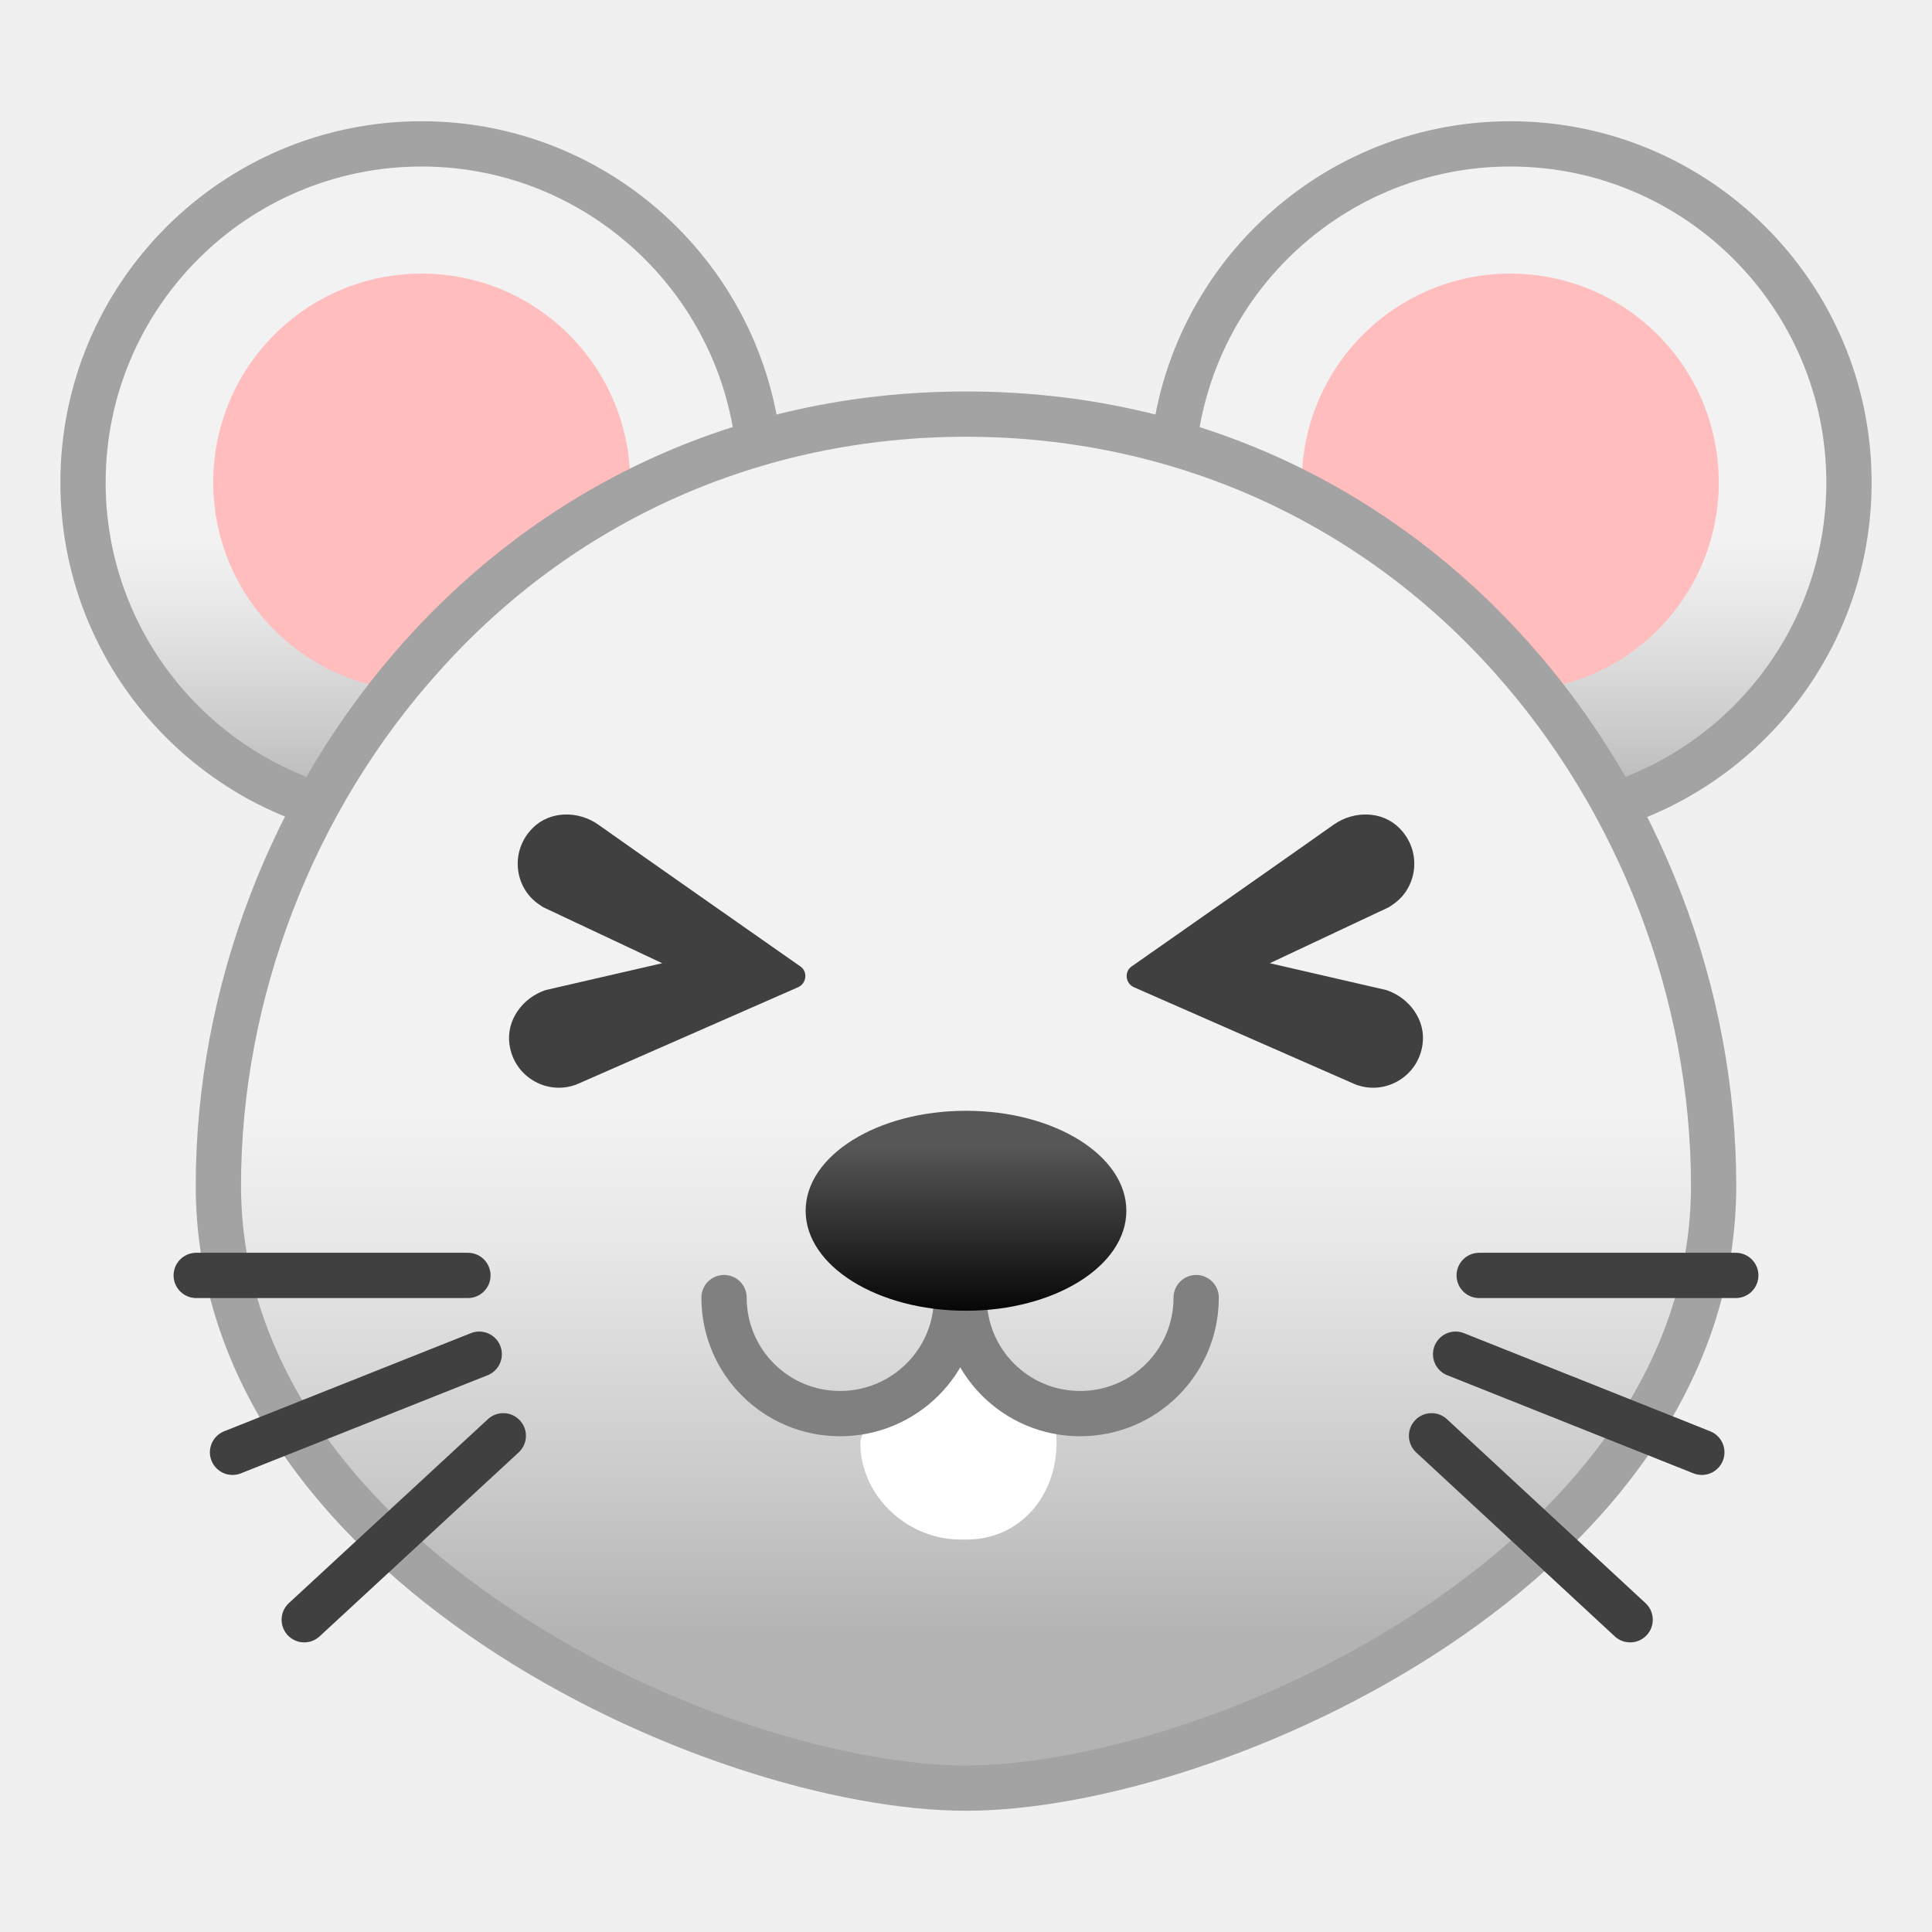
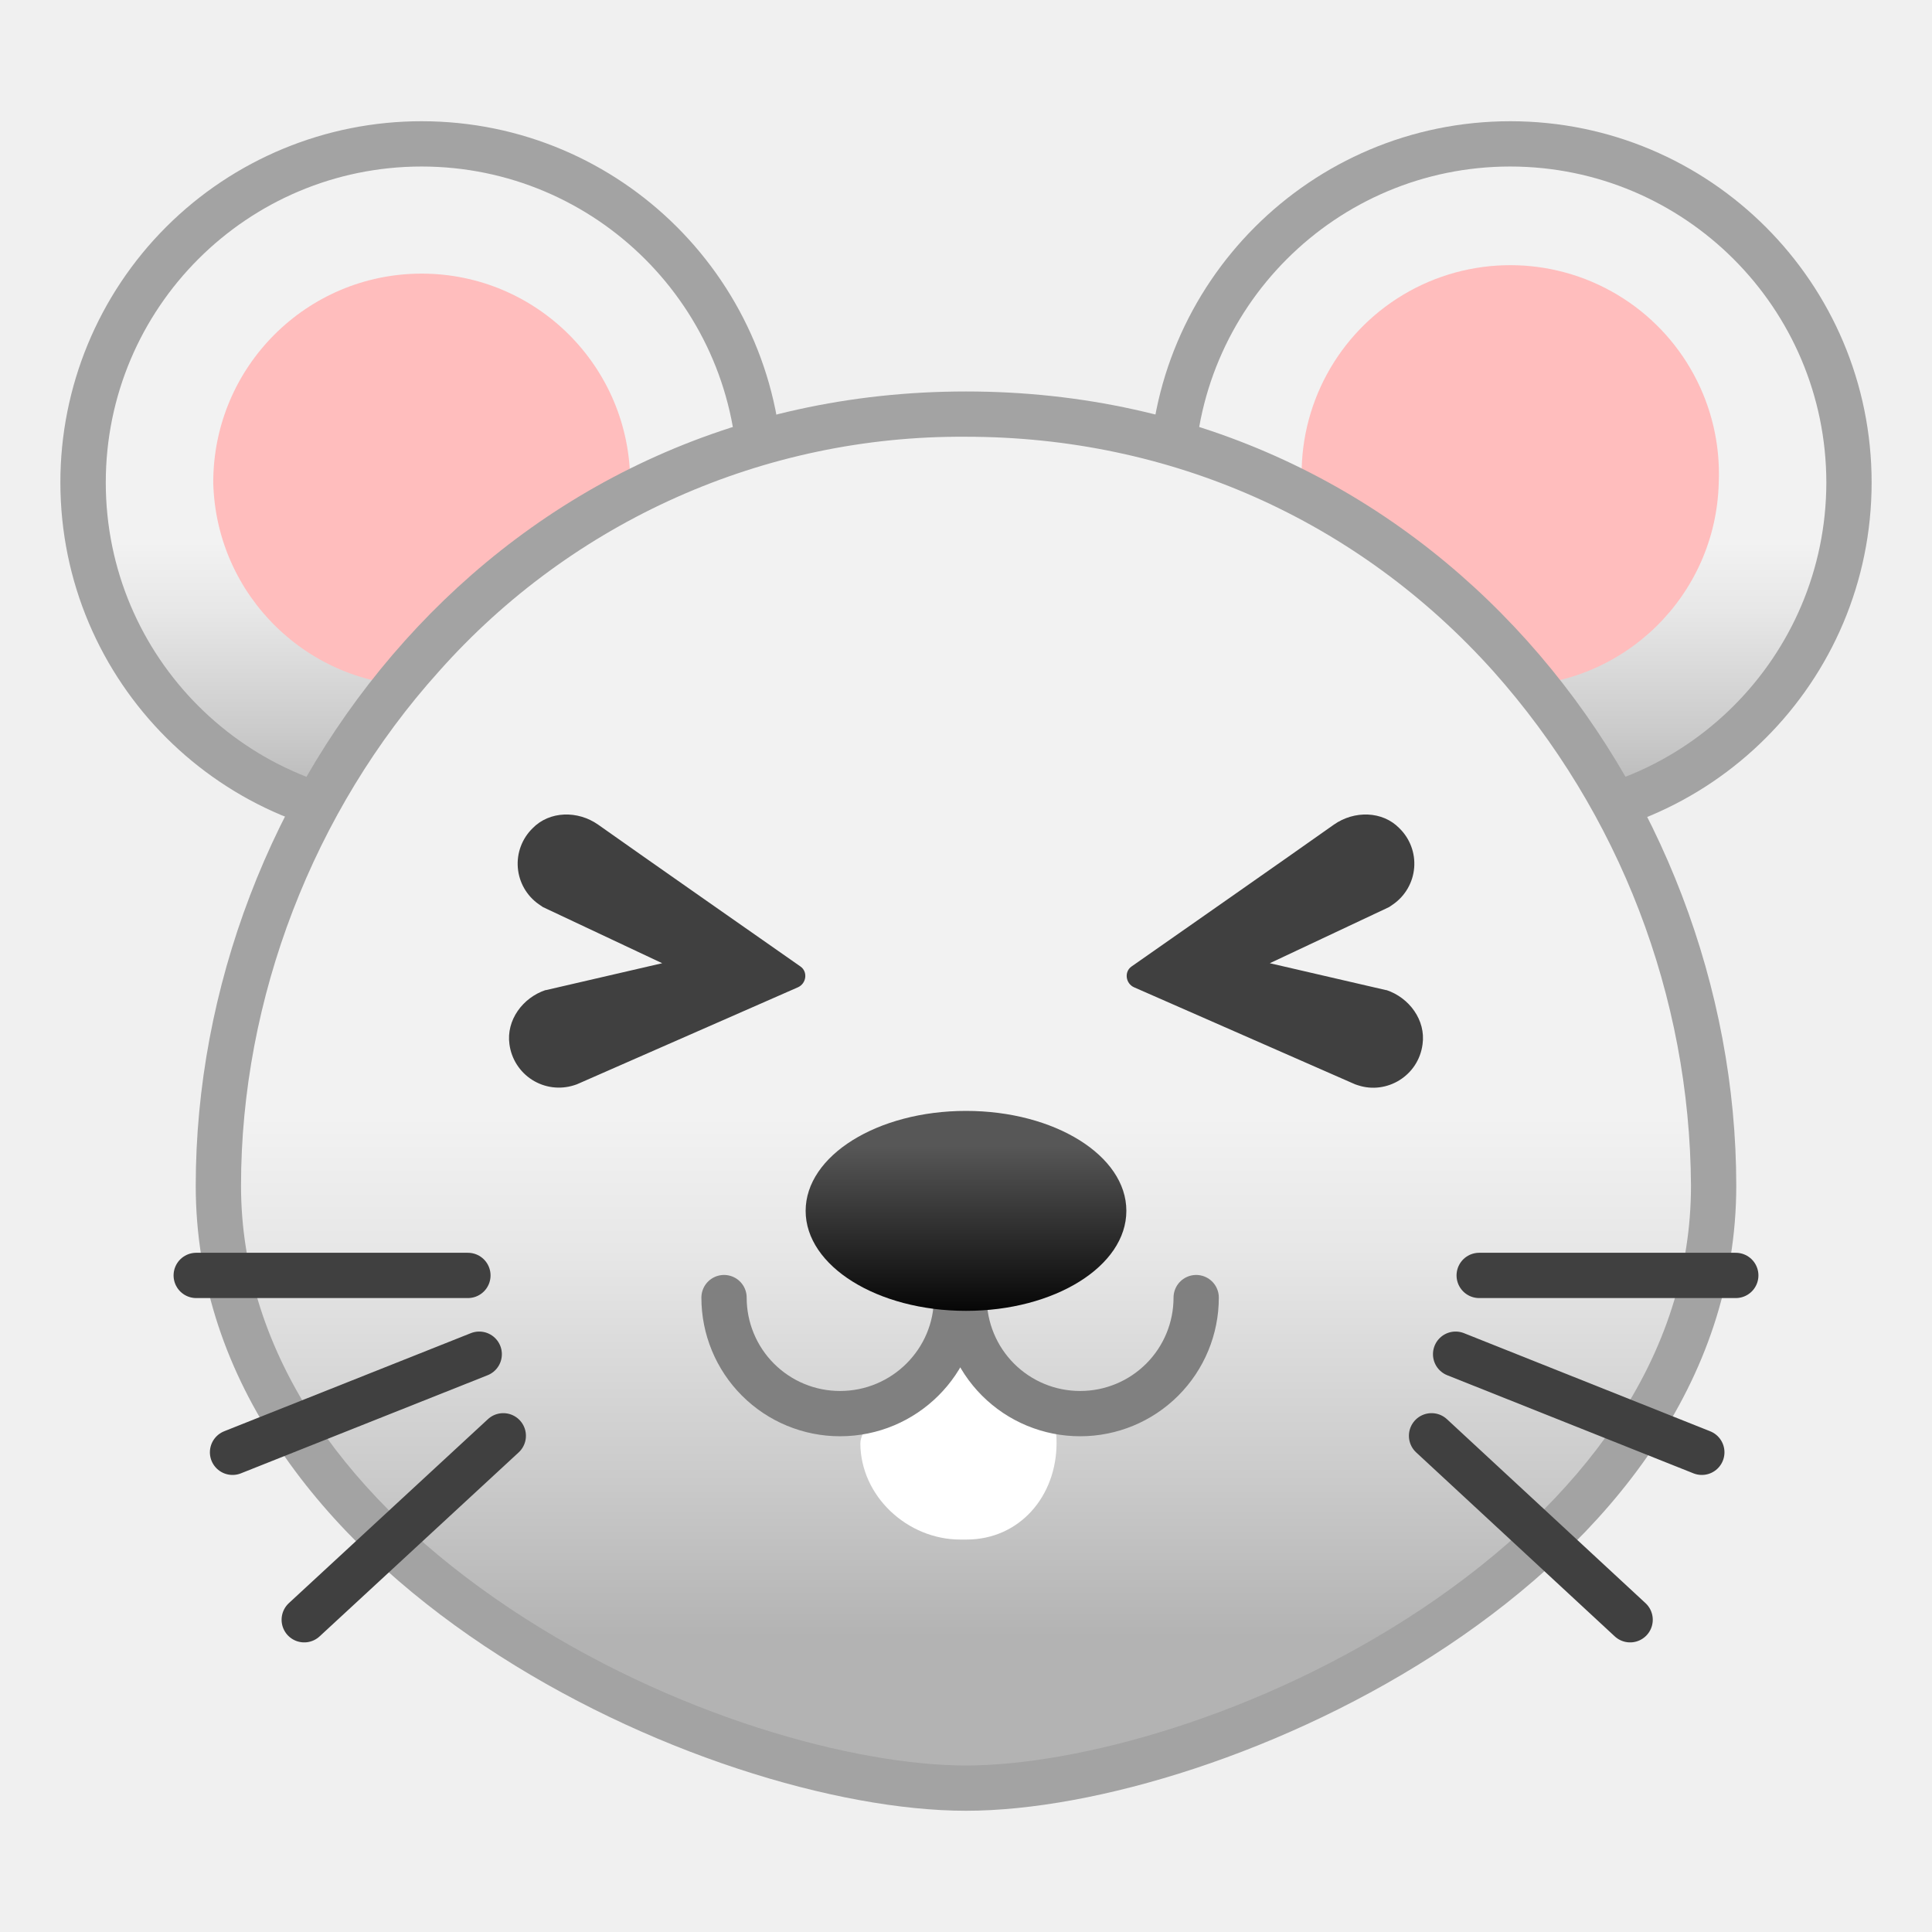
- <svg xmlns="http://www.w3.org/2000/svg" width="16pt" height="16pt" version="1.1" viewBox="0 0 16 16">
+ <svg xmlns="http://www.w3.org/2000/svg" width="16pt" height="16pt" viewBox="0 0 16 16">
  <defs>
-     <linearGradient id="linear0" x1="27.926" x2="27.926" y1="11.279" y2="59.394" gradientTransform="matrix(0.125,0,0,0.125,0,0)" gradientUnits="userSpaceOnUse">
+     <linearGradient id="a" x1="27.926" x2="27.926" y1="11.279" y2="59.394" gradientTransform="scale(.125)" gradientUnits="userSpaceOnUse">
      <stop offset=".511" style="stop-color:#f2f2f2;stop-opacity:1" />
      <stop offset=".608" style="stop-color:#e7e7e7;stop-opacity:1" />
      <stop offset=".777" style="stop-color:#cacaca;stop-opacity:1" />
      <stop offset=".89" style="stop-color:#b3b3b3;stop-opacity:1" />
    </linearGradient>
-     <linearGradient id="linear1" x1="100.07" x2="100.07" y1="11.279" y2="59.394" gradientTransform="matrix(0.125,0,0,0.125,0,0)" gradientUnits="userSpaceOnUse">
+     <linearGradient id="b" x1="100.07" x2="100.07" y1="11.279" y2="59.394" gradientTransform="scale(.125)" gradientUnits="userSpaceOnUse">
      <stop offset=".511" style="stop-color:#f2f2f2;stop-opacity:1" />
      <stop offset=".608" style="stop-color:#e7e7e7;stop-opacity:1" />
      <stop offset=".777" style="stop-color:#cacaca;stop-opacity:1" />
      <stop offset=".89" style="stop-color:#b3b3b3;stop-opacity:1" />
    </linearGradient>
-     <linearGradient id="linear2" x1="64.002" x2="64.002" y1="118.46" y2="27.454" gradientTransform="matrix(0.125,0,0,0.125,0,0)" gradientUnits="userSpaceOnUse">
+     <linearGradient id="c" x1="64.002" x2="64.002" y1="118.46" y2="27.454" gradientTransform="scale(.125)" gradientUnits="userSpaceOnUse">
      <stop offset=".11" style="stop-color:#b3b3b3;stop-opacity:1" />
      <stop offset=".223" style="stop-color:#cacaca;stop-opacity:1" />
      <stop offset=".392" style="stop-color:#e7e7e7;stop-opacity:1" />
      <stop offset=".489" style="stop-color:#f2f2f2;stop-opacity:1" />
    </linearGradient>
-     <linearGradient id="linear3" x1="64.002" x2="64.002" y1="73.646" y2="87.648" gradientTransform="matrix(0.125,0,0,0.125,0,0)" gradientUnits="userSpaceOnUse">
+     <linearGradient id="d" x1="64.002" x2="64.002" y1="73.646" y2="87.648" gradientTransform="scale(.125)" gradientUnits="userSpaceOnUse">
      <stop offset=".163" style="stop-color:#575757;stop-opacity:1" />
      <stop offset=".645" style="stop-color:#262626;stop-opacity:1" />
      <stop offset="1" style="stop-color:#000;stop-opacity:1" />
    </linearGradient>
  </defs>
-   <g id="surface1">
-     <path style="stroke:none;fill-rule:nonzero;fill:url(#linear0)" d="M 3.492 6.797 C 1.945 6.797 0.688 5.543 0.688 3.996 C 0.688 2.449 1.945 1.191 3.492 1.191 C 5.039 1.191 6.293 2.449 6.293 3.996 C 6.293 5.539 5.035 6.797 3.492 6.797 Z M 3.492 6.797" />
-     <path style="stroke:none;fill-rule:nonzero;fill:#a3a3a3;fill-opacity:1" d="M 3.492 1.379 C 4.934 1.379 6.109 2.555 6.109 3.996 C 6.109 5.438 4.934 6.613 3.492 6.613 C 2.047 6.613 0.875 5.438 0.875 3.996 C 0.875 2.551 2.047 1.379 3.492 1.379 M 3.492 1.004 C 1.84 1.004 0.5 2.344 0.5 3.996 C 0.5 5.645 1.84 6.984 3.492 6.984 C 5.145 6.984 6.484 5.648 6.484 3.996 C 6.484 2.344 5.141 1.004 3.492 1.004 Z M 3.492 1.004" />
-     <path style="stroke:none;fill-rule:nonzero;fill:#ffbdbd;fill-opacity:1" d="M 5.219 3.996 C 5.219 4.949 4.445 5.723 3.492 5.723 C 2.539 5.723 1.766 4.949 1.766 3.996 C 1.766 3.039 2.539 2.266 3.492 2.266 C 4.445 2.266 5.219 3.039 5.219 3.996 Z M 5.219 3.996" />
-     <path style="stroke:none;fill-rule:nonzero;fill:url(#linear1)" d="M 12.508 6.797 C 10.961 6.797 9.703 5.543 9.703 3.996 C 9.703 2.449 10.965 1.191 12.508 1.191 C 14.055 1.191 15.312 2.449 15.312 3.996 C 15.312 5.543 14.055 6.797 12.508 6.797 Z M 12.508 6.797" />
-     <path style="stroke:none;fill-rule:nonzero;fill:#a3a3a3;fill-opacity:1" d="M 12.508 1.379 C 13.953 1.379 15.125 2.555 15.125 3.996 C 15.125 5.438 13.953 6.613 12.508 6.613 C 11.066 6.613 9.895 5.438 9.895 3.996 C 9.895 2.551 11.066 1.379 12.508 1.379 M 12.508 1.004 C 10.859 1.004 9.516 2.344 9.516 3.996 C 9.516 5.648 10.855 6.988 12.508 6.988 C 14.16 6.988 15.5 5.648 15.5 3.996 C 15.5 2.344 14.16 1.004 12.508 1.004 Z M 12.508 1.004" />
-     <path style="stroke:none;fill-rule:nonzero;fill:#ffbdbd;fill-opacity:1" d="M 14.234 3.996 C 14.234 4.949 13.461 5.723 12.508 5.723 C 11.555 5.723 10.781 4.949 10.781 3.996 C 10.781 3.039 11.555 2.266 12.508 2.266 C 13.461 2.266 14.234 3.039 14.234 3.996 Z M 14.234 3.996" />
-     <path style="stroke:none;fill-rule:nonzero;fill:url(#linear2)" d="M 8 14.809 C 7.062 14.809 5.496 14.395 4.117 13.477 C 3.254 12.898 1.809 11.66 1.809 9.82 C 1.809 6.746 4.176 3.43 8 3.43 C 11.824 3.43 14.191 6.746 14.191 9.82 C 14.191 11.66 12.746 12.898 11.883 13.477 C 10.504 14.395 8.938 14.809 8 14.809 Z M 8 14.809" />
-     <path style="stroke:none;fill-rule:nonzero;fill:#a3a3a3;fill-opacity:1" d="M 8 3.617 C 9.695 3.617 11.246 4.309 12.367 5.559 C 13.406 6.715 14.004 8.27 14.004 9.82 C 14.004 10.508 13.793 11.172 13.371 11.797 C 12.992 12.355 12.457 12.867 11.781 13.32 C 10.434 14.219 8.91 14.621 8 14.621 C 7.09 14.621 5.57 14.219 4.223 13.32 C 3.543 12.867 3.008 12.355 2.629 11.797 C 2.211 11.172 1.996 10.508 1.996 9.82 C 1.996 8.27 2.594 6.715 3.637 5.559 C 4.754 4.309 6.305 3.617 8 3.617 M 8 3.242 C 4.113 3.242 1.621 6.555 1.621 9.82 C 1.621 13.082 5.871 14.996 8 14.996 C 10.129 14.996 14.379 13.082 14.379 9.82 C 14.379 6.555 11.887 3.242 8 3.242 Z M 8 3.242" />
-     <path style="stroke:none;fill-rule:nonzero;fill:#fff;fill-opacity:1" d="M 8.703 11.789 L 8.117 11.246 C 8.031 11.168 7.906 11.168 7.82 11.246 L 7.211 11.789 C 7.164 11.832 7.125 11.895 7.125 11.957 L 7.125 11.949 C 7.125 12.391 7.516 12.75 7.953 12.75 L 8.004 12.75 C 8.445 12.75 8.75 12.391 8.75 11.949 L 8.75 11.953 C 8.75 11.891 8.75 11.832 8.703 11.789 Z M 8.703 11.789" />
-     <path style="fill:none;stroke-width:3;stroke-linecap:round;stroke-linejoin:round;stroke:gray;stroke-opacity:1;stroke-miterlimit:10" d="M 63.375 85.969 C 63.375 90.219 59.906 93.656 55.656 93.656 C 51.406 93.656 47.969 90.219 47.969 85.969" transform="matrix(0.125,0,0,0.125,0,0)" />
-     <path style="fill:none;stroke-width:3;stroke-linecap:round;stroke-linejoin:round;stroke:gray;stroke-opacity:1;stroke-miterlimit:10" d="M 79.25 85.969 C 79.25 90.219 75.812 93.656 71.562 93.656 C 67.312 93.656 63.875 90.219 63.875 85.969" transform="matrix(0.125,0,0,0.125,0,0)" />
-     <path style="stroke:none;fill-rule:nonzero;fill:url(#linear3)" d="M 9.328 10.027 C 9.328 9.57 8.734 9.199 8 9.199 C 7.266 9.199 6.672 9.57 6.672 10.027 C 6.672 10.484 7.266 10.855 8 10.855 C 8.734 10.855 9.328 10.484 9.328 10.027 Z M 9.328 10.027" />
-     <path style="fill:none;stroke-width:3;stroke-linecap:round;stroke-linejoin:round;stroke:#404040;stroke-opacity:1;stroke-miterlimit:10" d="M 20.156 107.312 L 33.344 95.125" transform="matrix(0.125,0,0,0.125,0,0)" />
-     <path style="fill:none;stroke-width:3;stroke-linecap:round;stroke-linejoin:round;stroke:#404040;stroke-opacity:1;stroke-miterlimit:10" d="M 31.75 89.719 L 15.406 96.219" transform="matrix(0.125,0,0,0.125,0,0)" />
-     <path style="fill:none;stroke-width:3;stroke-linecap:round;stroke-linejoin:round;stroke:#404040;stroke-opacity:1;stroke-miterlimit:10" d="M 13 84.5 L 31 84.5" transform="matrix(0.125,0,0,0.125,0,0)" />
-     <path style="fill:none;stroke-width:3;stroke-linecap:round;stroke-linejoin:round;stroke:#404040;stroke-opacity:1;stroke-miterlimit:10" d="M 108 107.312 L 94.844 95.125" transform="matrix(0.125,0,0,0.125,0,0)" />
-     <path style="fill:none;stroke-width:3;stroke-linecap:round;stroke-linejoin:round;stroke:#404040;stroke-opacity:1;stroke-miterlimit:10" d="M 96.438 89.719 L 112.75 96.219" transform="matrix(0.125,0,0,0.125,0,0)" />
-     <path style="fill:none;stroke-width:3;stroke-linecap:round;stroke-linejoin:round;stroke:#404040;stroke-opacity:1;stroke-miterlimit:10" d="M 115 84.5 L 98 84.5" transform="matrix(0.125,0,0,0.125,0,0)" />
-     <path style="stroke:none;fill-rule:nonzero;fill:#404040;fill-opacity:1" d="M 11.48 8.199 L 10.516 7.977 L 11.504 7.512 C 11.516 7.504 11.527 7.496 11.539 7.488 C 11.742 7.348 11.777 7.047 11.59 6.859 C 11.449 6.715 11.215 6.711 11.047 6.828 C 10.656 7.105 9.734 7.75 9.371 8.004 C 9.309 8.047 9.32 8.145 9.391 8.176 L 11.207 8.973 C 11.219 8.977 11.23 8.984 11.246 8.988 C 11.484 9.066 11.746 8.91 11.781 8.648 C 11.809 8.449 11.672 8.262 11.48 8.199 Z M 11.48 8.199" />
-     <path style="stroke:none;fill-rule:nonzero;fill:#404040;fill-opacity:1" d="M 4.52 8.199 L 5.484 7.977 L 4.496 7.512 C 4.484 7.504 4.473 7.496 4.461 7.488 C 4.258 7.348 4.223 7.047 4.41 6.859 C 4.551 6.715 4.785 6.711 4.953 6.828 C 5.344 7.105 6.266 7.75 6.629 8.004 C 6.691 8.047 6.68 8.145 6.609 8.176 L 4.793 8.973 C 4.781 8.977 4.77 8.984 4.754 8.988 C 4.516 9.066 4.254 8.91 4.219 8.648 C 4.191 8.449 4.328 8.262 4.52 8.199 Z M 4.52 8.199" />
-   </g>
+   <path d="M3.492 6.797a2.804 2.804 0 0 1-2.804-2.8A2.807 2.807 0 0 1 3.492 1.19c1.547 0 2.801 1.258 2.801 2.805 0 1.543-1.258 2.8-2.8 2.8m0 0" style="stroke:none;fill-rule:nonzero;fill:url(#a)" />
+   <path d="M3.492 1.379A2.62 2.62 0 0 1 6.11 3.996a2.62 2.62 0 0 1-2.617 2.617 2.617 2.617 0 0 1 0-5.234m0-.375A2.99 2.99 0 0 0 .5 3.996a2.99 2.99 0 0 0 2.992 2.988 2.99 2.99 0 1 0 0-5.98m0 0" style="stroke:none;fill-rule:nonzero;fill:#a3a3a3;fill-opacity:1" />
+   <path d="M5.219 3.996a1.727 1.727 0 0 1-3.453 0c0-.957.773-1.73 1.726-1.73s1.727.773 1.727 1.73m0 0" style="stroke:none;fill-rule:nonzero;fill:#ffbdbd;fill-opacity:1" />
+   <path d="M12.508 6.797a2.804 2.804 0 0 1-2.805-2.8 2.81 2.81 0 0 1 2.805-2.806 2.807 2.807 0 0 1 2.805 2.805c0 1.547-1.258 2.8-2.805 2.8m0 0" style="stroke:none;fill-rule:nonzero;fill:url(#b)" />
+   <path d="M12.508 1.379a2.62 2.62 0 0 1 2.617 2.617 2.62 2.62 0 0 1-2.617 2.617 2.617 2.617 0 0 1 0-5.234m0-.375a2.992 2.992 0 1 0 0 5.984 2.992 2.992 0 0 0 0-5.984m0 0" style="stroke:none;fill-rule:nonzero;fill:#a3a3a3;fill-opacity:1" />
+   <path d="M14.234 3.996a1.727 1.727 0 0 1-3.453 0 1.728 1.728 0 1 1 3.453 0m0 0" style="stroke:none;fill-rule:nonzero;fill:#ffbdbd;fill-opacity:1" />
+   <path d="M8 14.809c-.937 0-2.504-.414-3.883-1.332-.863-.579-2.308-1.817-2.308-3.657 0-3.074 2.367-6.39 6.191-6.39s6.191 3.316 6.191 6.39c0 1.84-1.445 3.078-2.308 3.657-1.38.918-2.945 1.332-3.883 1.332m0 0" style="stroke:none;fill-rule:nonzero;fill:url(#c)" />
+   <path d="M8 3.617c1.695 0 3.246.692 4.367 1.942a6.46 6.46 0 0 1 1.637 4.261c0 .688-.211 1.352-.633 1.977-.379.558-.914 1.07-1.59 1.523-1.347.899-2.87 1.301-3.781 1.301-.91 0-2.43-.402-3.777-1.3-.68-.454-1.215-.966-1.594-1.524-.418-.625-.633-1.29-.633-1.977 0-1.55.598-3.105 1.64-4.261A5.78 5.78 0 0 1 8 3.617m0-.375c-3.887 0-6.379 3.313-6.379 6.578 0 3.262 4.25 5.176 6.379 5.176s6.379-1.914 6.379-5.176c0-3.265-2.492-6.578-6.379-6.578m0 0" style="stroke:none;fill-rule:nonzero;fill:#a3a3a3;fill-opacity:1" />
+   <path d="m8.703 11.79-.586-.544a.217.217 0 0 0-.297 0l-.61.543c-.046.043-.085.106-.085.168v-.008c0 .442.39.801.828.801h.05c.442 0 .747-.36.747-.8v.003c0-.062 0-.121-.047-.164m0 0" style="stroke:none;fill-rule:nonzero;fill:#fff;fill-opacity:1" />
+   <path d="M63.375 85.969c0 4.25-3.469 7.687-7.719 7.687a7.68 7.68 0 0 1-7.687-7.687M79.25 85.969a7.68 7.68 0 0 1-7.687 7.687 7.68 7.68 0 0 1-7.688-7.687" style="fill:none;stroke-width:3;stroke-linecap:round;stroke-linejoin:round;stroke:gray;stroke-opacity:1;stroke-miterlimit:10" transform="scale(.125)" />
+   <path d="M9.328 10.027C9.328 9.57 8.734 9.2 8 9.2s-1.328.371-1.328.828.594.828 1.328.828 1.328-.37 1.328-.828m0 0" style="stroke:none;fill-rule:nonzero;fill:url(#d)" />
+   <path d="m20.156 107.313 13.188-12.188M31.75 89.719l-16.344 6.5M13 84.5h18M108 107.313 94.844 95.125M96.438 89.719l16.312 6.5M115 84.5H98" style="fill:none;stroke-width:3;stroke-linecap:round;stroke-linejoin:round;stroke:#404040;stroke-opacity:1;stroke-miterlimit:10" transform="scale(.125)" />
+   <path d="m11.48 8.2-.964-.223.988-.465.035-.024a.41.41 0 0 0 .05-.629c-.14-.144-.374-.148-.542-.03-.39.276-1.313.921-1.676 1.175-.062.043-.05.14.02.172l1.816.797q.016.008.04.015c.237.078.5-.078.534-.34.028-.199-.11-.386-.3-.449M4.52 8.2l.964-.223-.988-.465-.035-.024a.41.41 0 0 1-.05-.629c.14-.144.374-.148.542-.03.39.276 1.313.921 1.676 1.175.062.043.05.14-.02.172l-1.816.797q-.016.008-.04.015a.413.413 0 0 1-.534-.34c-.028-.199.11-.386.3-.449m0 0" style="stroke:none;fill-rule:nonzero;fill:#404040;fill-opacity:1" />
</svg>
